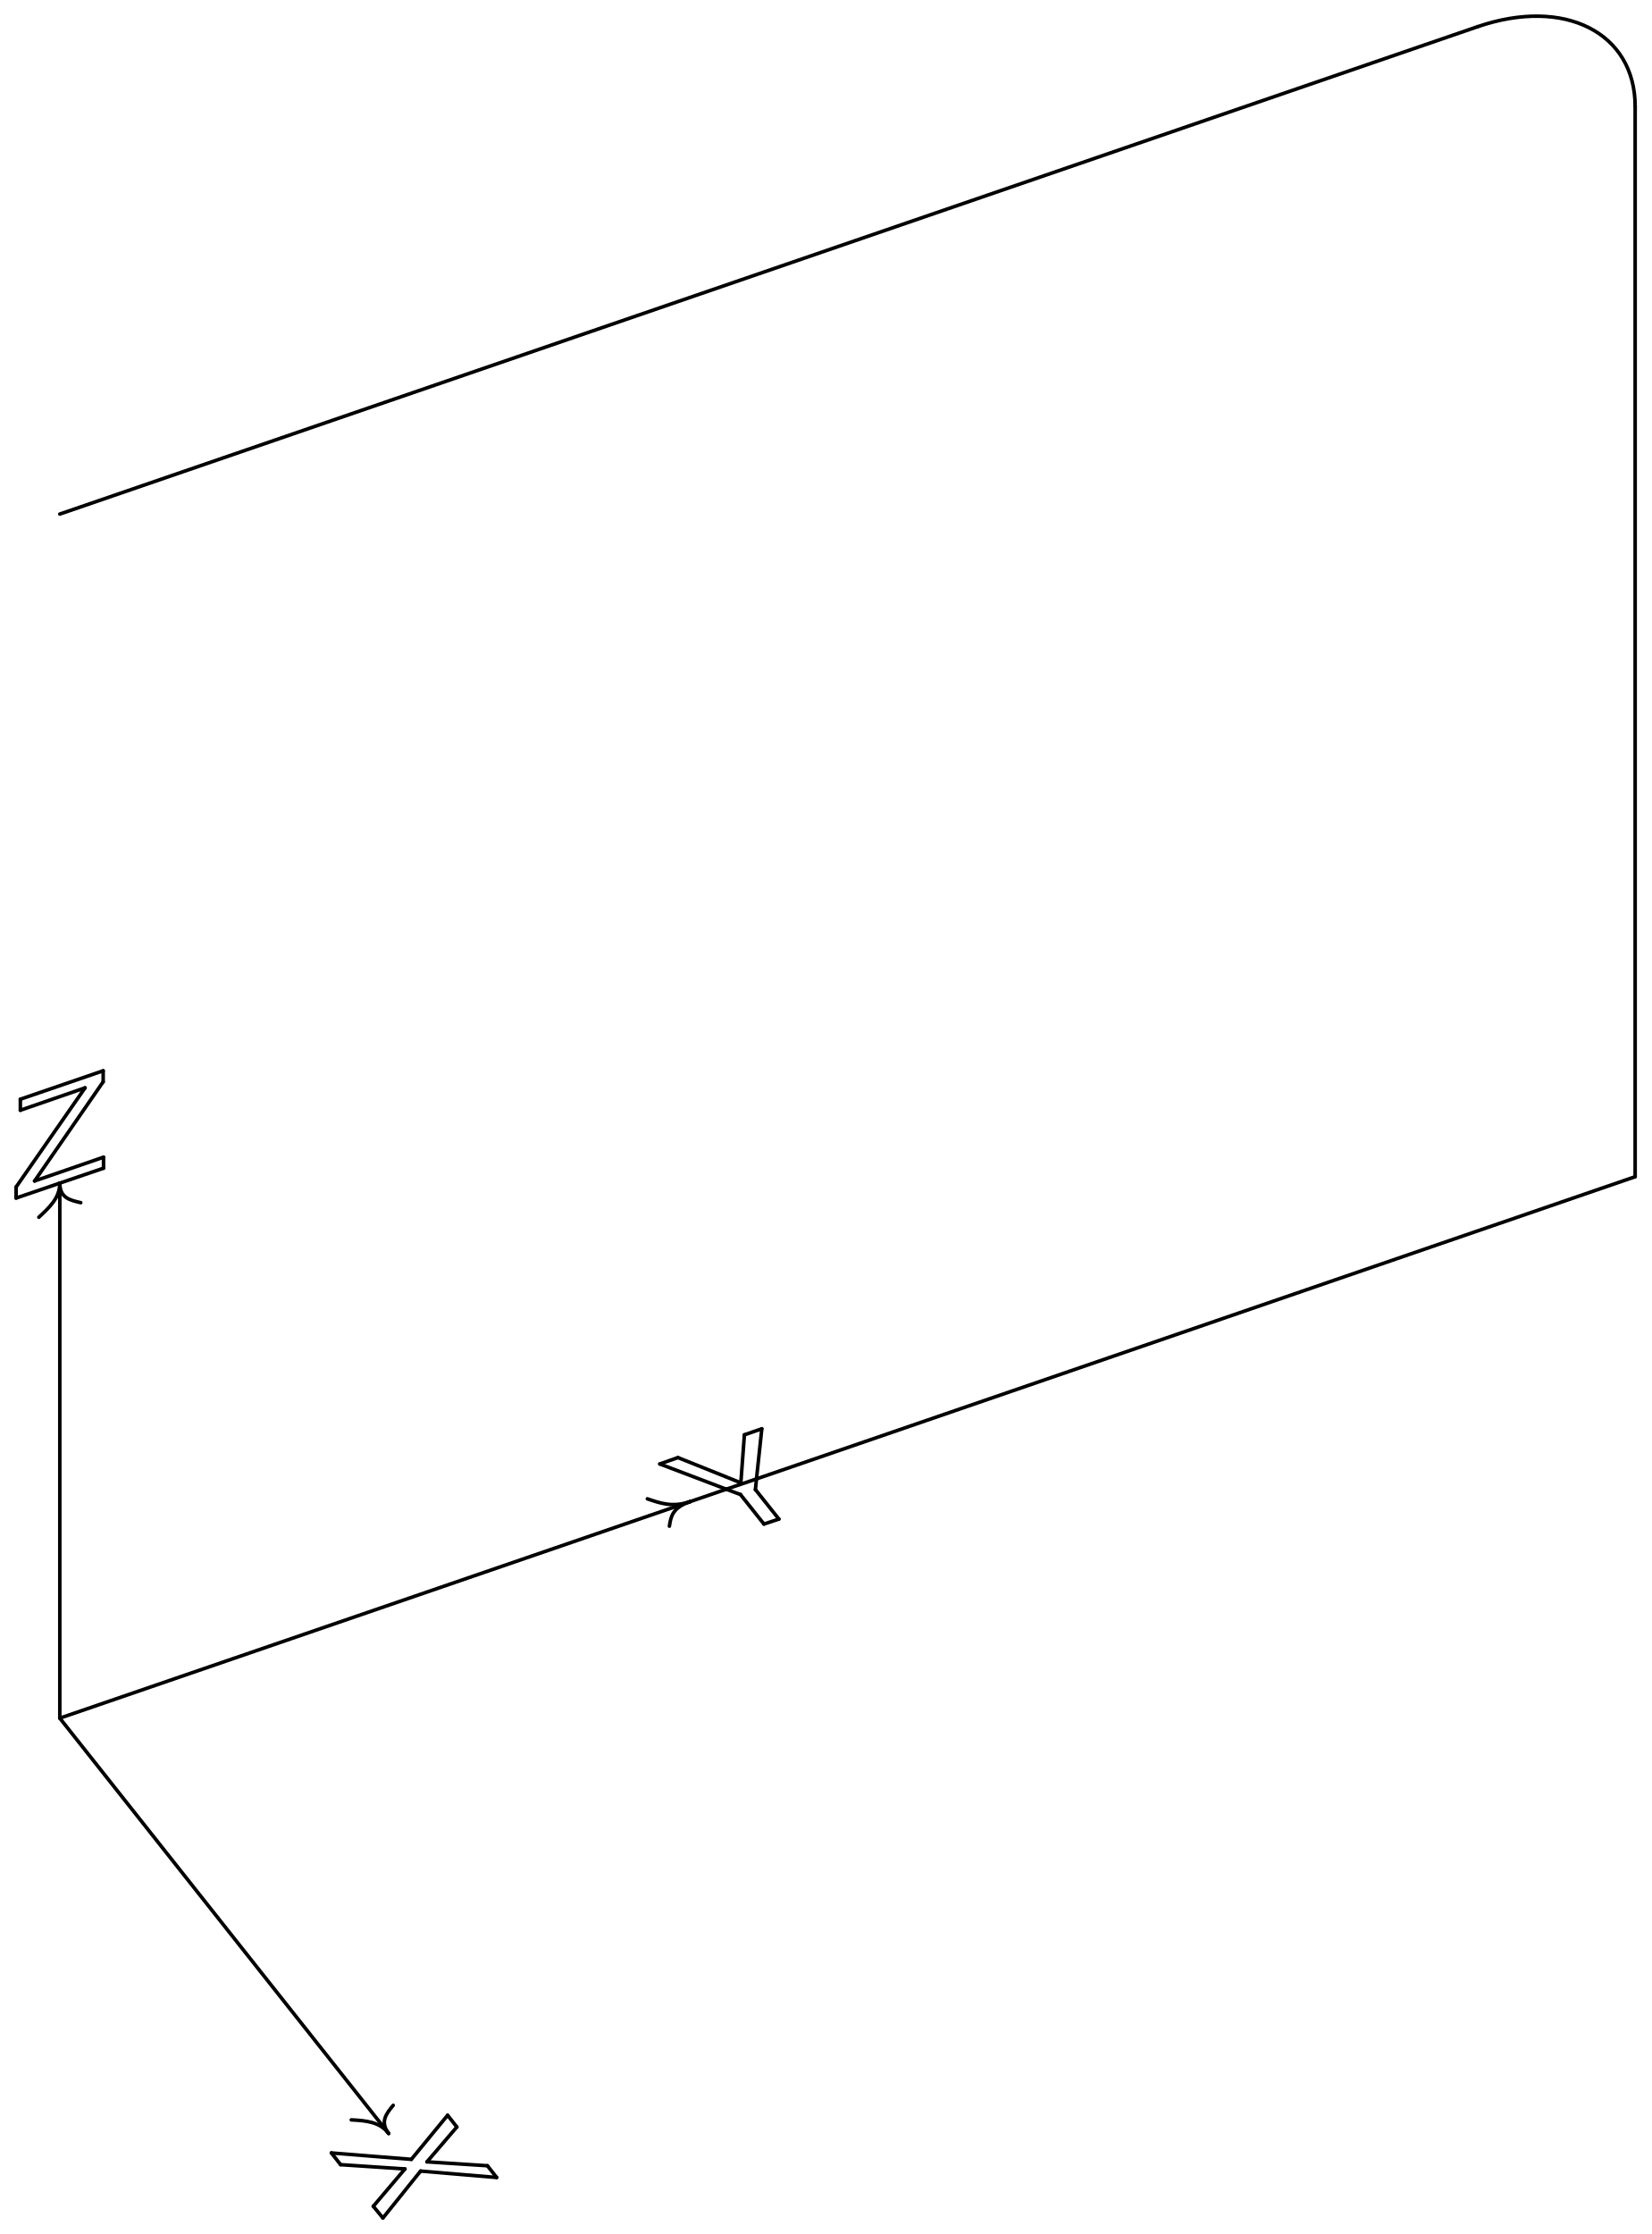
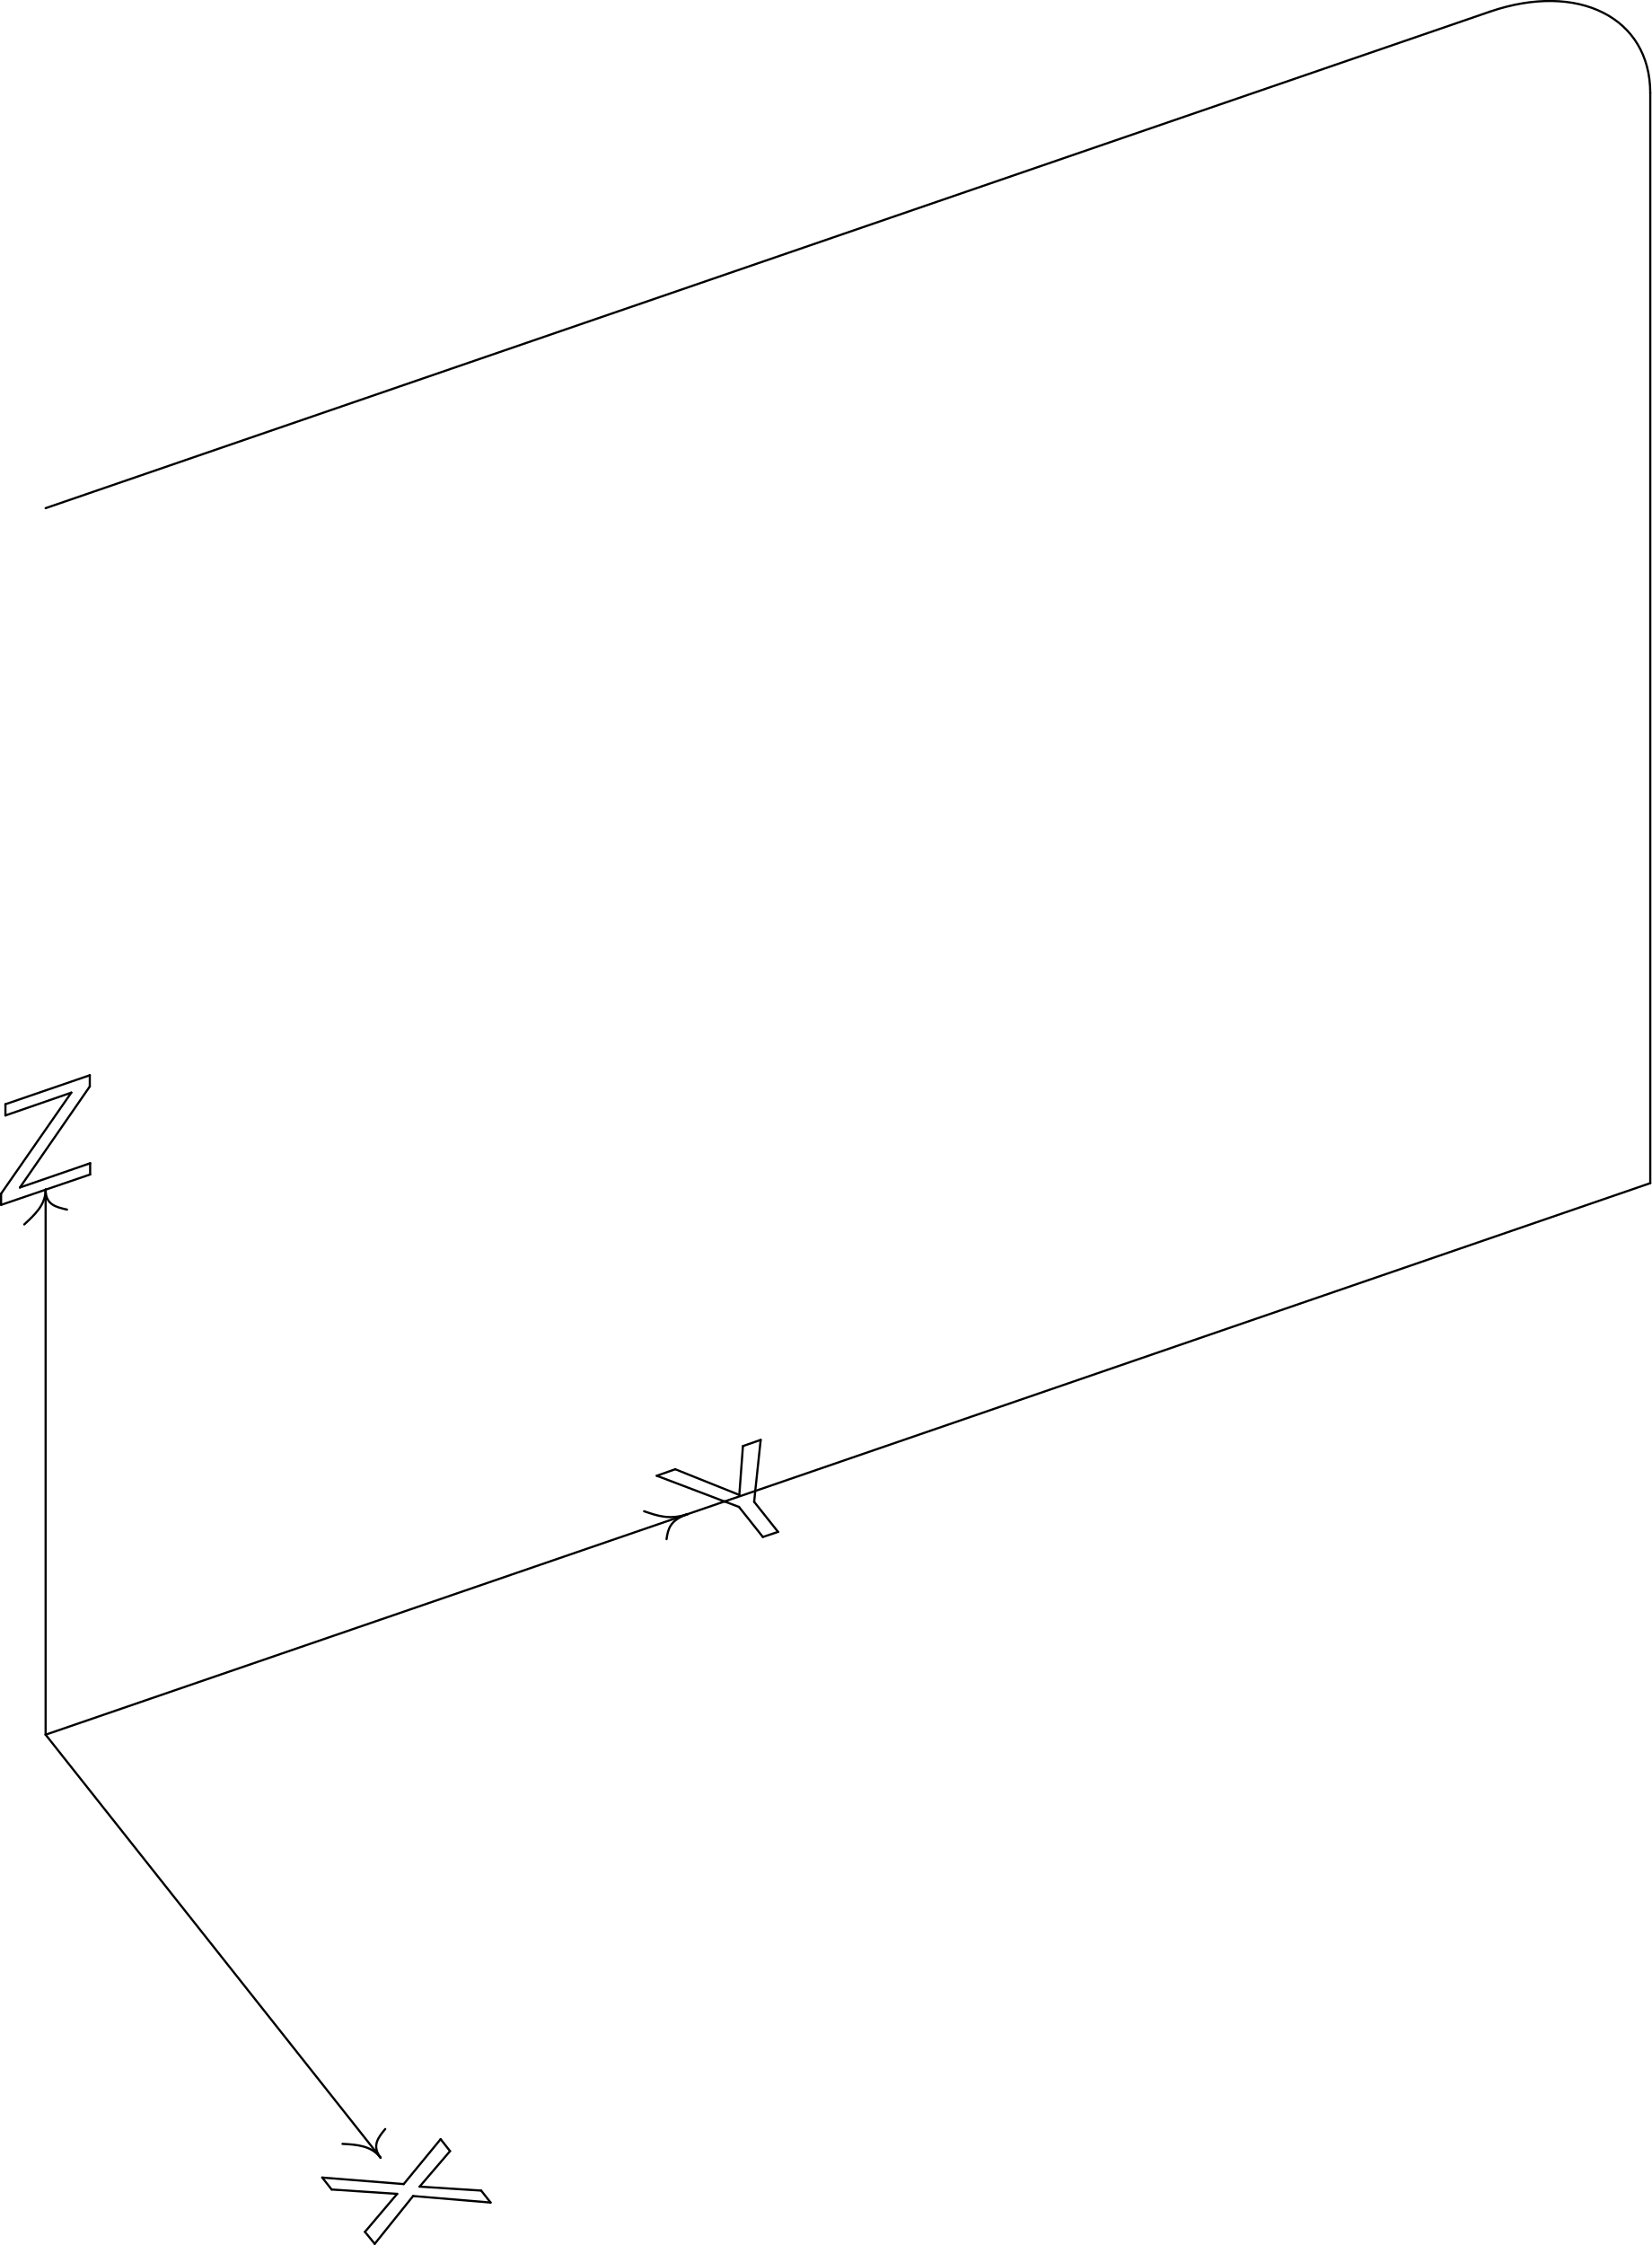
- <svg xmlns="http://www.w3.org/2000/svg" width="75mm" height="101.453mm" viewBox="-2.126 -3.164 4.645 6.284" version="1.1">
+ <svg xmlns="http://www.w3.org/2000/svg" width="73.637mm" height="100.09mm" viewBox="-2.084 -3.121 4.561 6.199" version="1.1">
  <g transform="scale(1,-1)" stroke-linecap="round">
-     <g fill="none" stroke="rgb(0,0,0)" stroke-width="0.01" id="Visible">
+     <g fill="none" stroke="rgb(0,0,0)" stroke-width="0.006" id="Visible">
      <line x1="-1.958" y1="-1.669" x2="-0.185" y2="-1.06" />
      <line x1="-0.185" y1="-1.06" x2="-0.083" y2="-1.025" />
      <line x1="-0.083" y1="-1.025" x2="0.002" y2="-0.996" />
      <line x1="0.002" y1="-0.996" x2="2.474" y2="-0.146" />
      <line x1="2.474" y1="-0.146" x2="2.474" y2="2.865" />
      <path d="M 2.474,2.865 A 0.5,0.334 -141.586 0,1 2.031,3.089" />
      <line x1="2.031" y1="3.089" x2="-1.958" y2="1.718" />
      <line x1="-1.958" y1="-1.669" x2="-1.033" y2="-2.837" />
      <line x1="-1.958" y1="-1.669" x2="-1.958" y2="-0.164" />
      <path d="M -1.033,-2.837 C -1.058,-2.804 -1.039,-2.781 -1.02,-2.758" />
      <path d="M -1.033,-2.837 C -1.058,-2.804 -1.098,-2.801 -1.138,-2.799" />
      <path d="M -0.185,-1.06 C -0.235,-1.077 -0.27,-1.064 -0.305,-1.052" />
      <path d="M -0.185,-1.06 C -0.235,-1.077 -0.239,-1.103 -0.243,-1.129" />
      <path d="M -1.958,-0.164 C -1.958,-0.206 -1.929,-0.212 -1.899,-0.219" />
      <path d="M -1.958,-0.164 C -1.958,-0.206 -1.988,-0.233 -2.017,-0.26" />
      <line x1="-0.729" y1="-2.961" x2="-0.943" y2="-2.943" />
      <line x1="-0.943" y1="-2.943" x2="-1.049" y2="-3.075" />
      <line x1="-1.049" y1="-3.075" x2="-1.076" y2="-3.042" />
      <line x1="-1.076" y1="-3.042" x2="-0.987" y2="-2.937" />
      <line x1="-0.987" y1="-2.937" x2="-1.168" y2="-2.925" />
      <line x1="-1.168" y1="-2.925" x2="-1.194" y2="-2.892" />
      <line x1="-1.194" y1="-2.892" x2="-0.969" y2="-2.91" />
      <line x1="-0.969" y1="-2.91" x2="-0.867" y2="-2.786" />
      <line x1="-0.867" y1="-2.786" x2="-0.841" y2="-2.819" />
      <line x1="-0.841" y1="-2.819" x2="-0.925" y2="-2.917" />
      <line x1="-0.925" y1="-2.917" x2="-0.755" y2="-2.928" />
      <line x1="-0.755" y1="-2.928" x2="-0.729" y2="-2.961" />
      <line x1="0.017" y1="-0.855" x2="0.002" y2="-0.996" />
      <line x1="0.002" y1="-0.996" x2="-0.001" y2="-1.026" />
      <line x1="-0.001" y1="-1.026" x2="0.065" y2="-1.109" />
      <line x1="0.065" y1="-1.109" x2="0.023" y2="-1.123" />
      <line x1="0.023" y1="-1.123" x2="-0.043" y2="-1.04" />
      <line x1="-0.043" y1="-1.04" x2="-0.083" y2="-1.025" />
      <line x1="-0.083" y1="-1.025" x2="-0.27" y2="-0.954" />
      <line x1="-0.27" y1="-0.954" x2="-0.219" y2="-0.936" />
      <line x1="-0.219" y1="-0.936" x2="-0.042" y2="-1.007" />
      <line x1="-0.042" y1="-1.007" x2="-0.032" y2="-0.872" />
      <line x1="-0.032" y1="-0.872" x2="0.017" y2="-0.855" />
      <line x1="-2.069" y1="0.072" x2="-1.836" y2="0.152" />
      <line x1="-1.836" y1="0.152" x2="-1.836" y2="0.121" />
      <line x1="-1.836" y1="0.121" x2="-2.029" y2="-0.158" />
      <line x1="-2.029" y1="-0.158" x2="-1.835" y2="-0.091" />
      <line x1="-1.835" y1="-0.091" x2="-1.835" y2="-0.122" />
      <line x1="-1.835" y1="-0.122" x2="-1.958" y2="-0.164" />
      <line x1="-1.958" y1="-0.164" x2="-2.081" y2="-0.206" />
      <line x1="-2.081" y1="-0.206" x2="-2.081" y2="-0.175" />
      <line x1="-2.081" y1="-0.175" x2="-1.887" y2="0.104" />
      <line x1="-1.887" y1="0.104" x2="-2.069" y2="0.041" />
      <line x1="-2.069" y1="0.041" x2="-2.069" y2="0.072" />
    </g>
  </g>
</svg>
